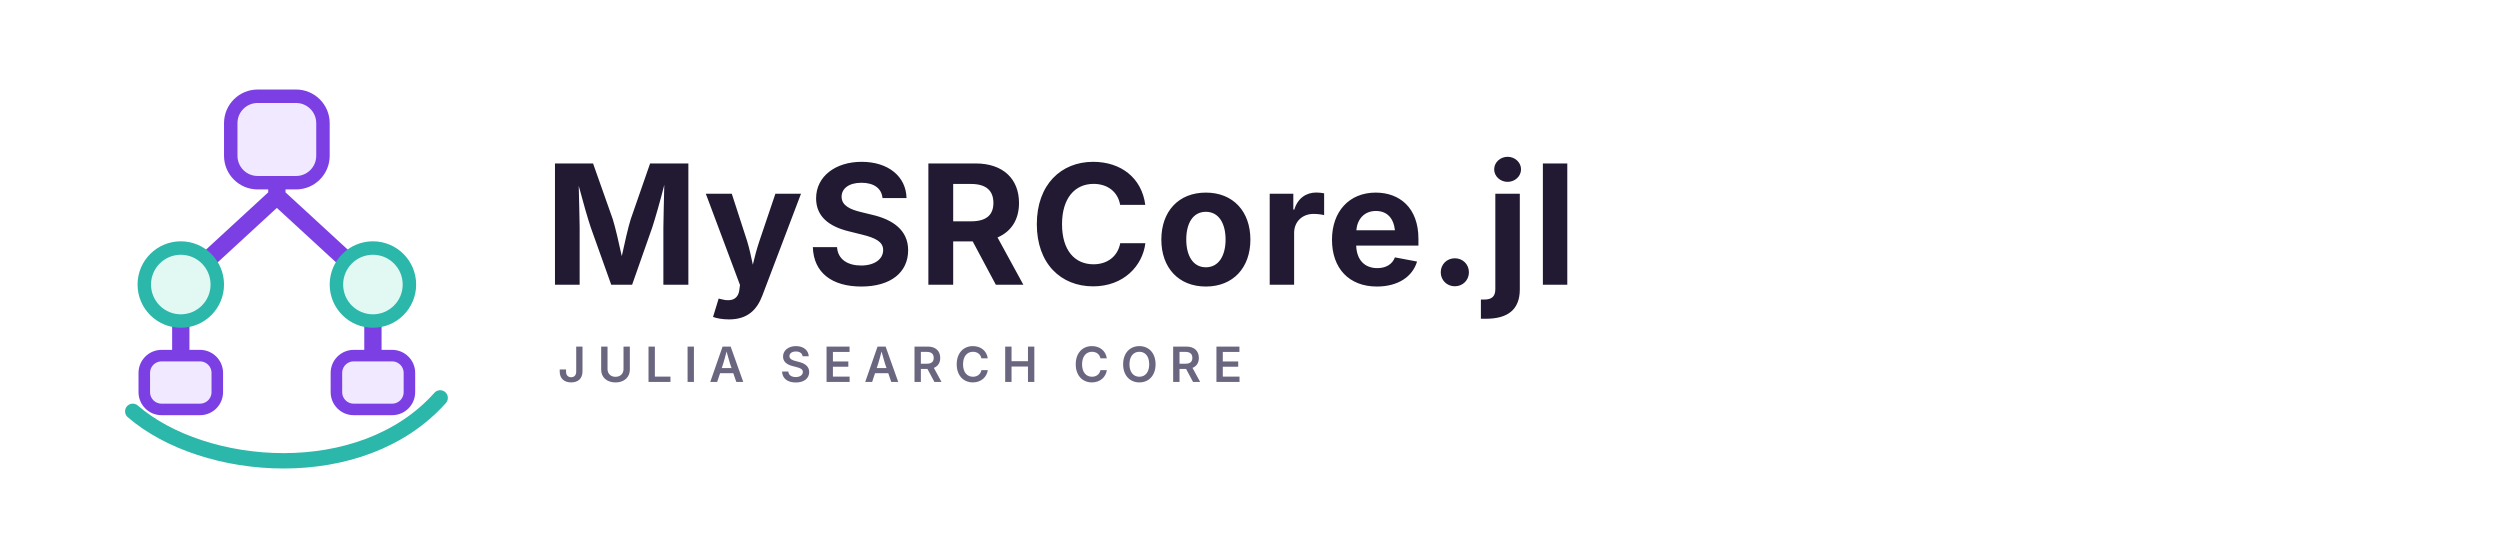
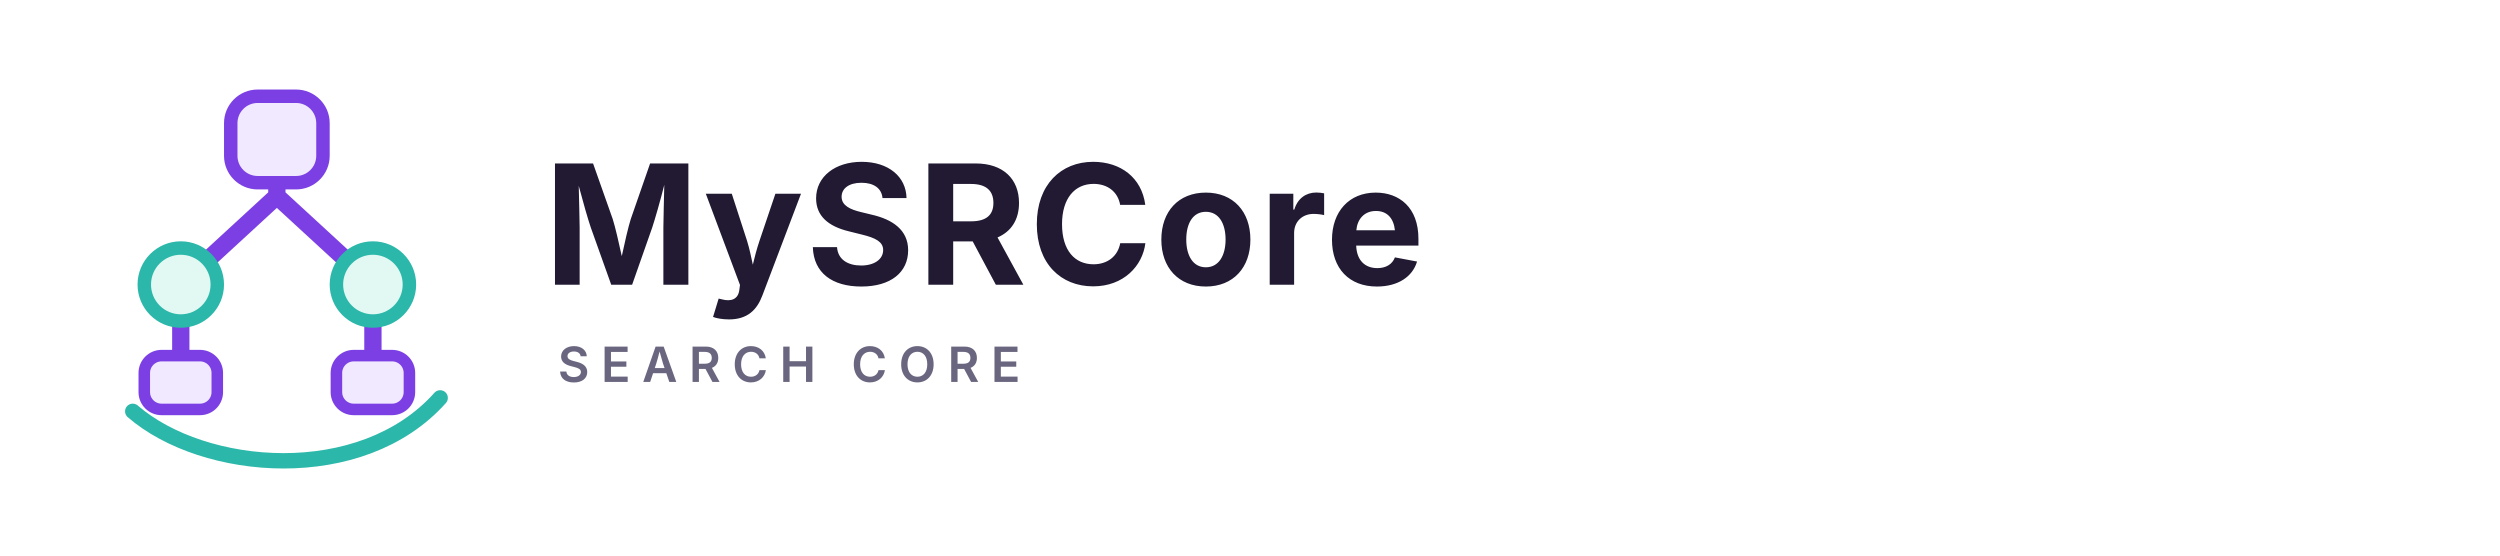
<svg xmlns="http://www.w3.org/2000/svg" viewBox="0 0 1080 240" role="img" aria-labelledby="title desc">
  <g transform="translate(20 20) scale(.83)">
    <g fill="none" stroke-linecap="round" stroke-linejoin="round">
      <path d="M120 39V78M120 78L70 124M120 78L170 124M70 124V162M170 124V162" stroke="#7B3FE4" stroke-width="9" />
      <path d="M45 190C82 222 164 229 205 183" stroke="#2BB7A9" stroke-width="8" />
    </g>
    <rect x="96" y="26" width="48" height="45" rx="14" fill="#F1E9FF" stroke="#7B3FE4" stroke-width="7" />
    <circle cx="70" cy="124" r="19" fill="#E1F8F3" stroke="#2BB7A9" stroke-width="7" />
    <circle cx="170" cy="124" r="19" fill="#E1F8F3" stroke="#2BB7A9" stroke-width="7" />
    <rect x="51" y="161" width="38" height="28" rx="9" fill="#F1E9FF" stroke="#7B3FE4" stroke-width="6" />
    <rect x="151" y="161" width="38" height="28" rx="9" fill="#F1E9FF" stroke="#7B3FE4" stroke-width="6" />
  </g>
-   <text x="235" y="123" fill="#211A32" font-family="Avenir Next, Inter, Helvetica, Arial, sans-serif" font-size="72" font-weight="700" letter-spacing="1">MySRCore.jl</text>
-   <text x="241" y="165" fill="#6B6680" font-family="Avenir Next, Inter, Helvetica, Arial, sans-serif" font-size="21" font-weight="600" letter-spacing="5">JULIA SEARCH CORE</text>
+   <text x="235" y="123" fill="#211A32" font-family="Avenir Next, Inter, Helvetica, Arial, sans-serif" font-size="72" font-weight="700" letter-spacing="1">MySRCore</text>
+   <text x="241" y="165" fill="#6B6680" font-family="Avenir Next, Inter, Helvetica, Arial, sans-serif" font-size="21" font-weight="600" letter-spacing="5">SEARCH CORE</text>
</svg>
